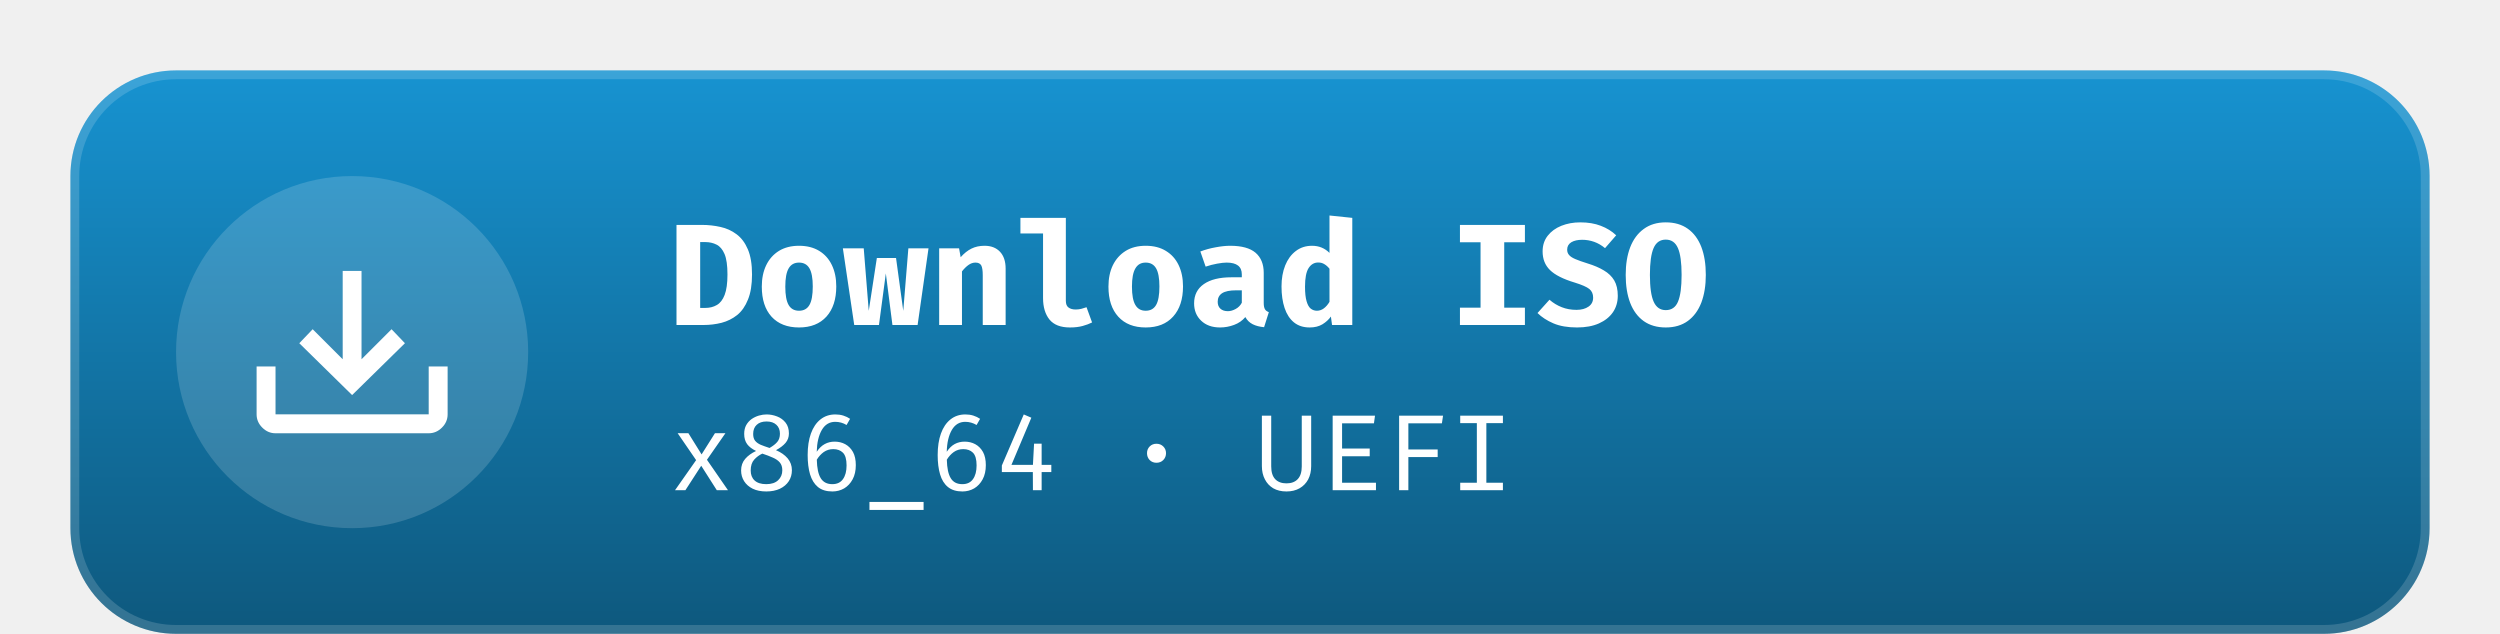
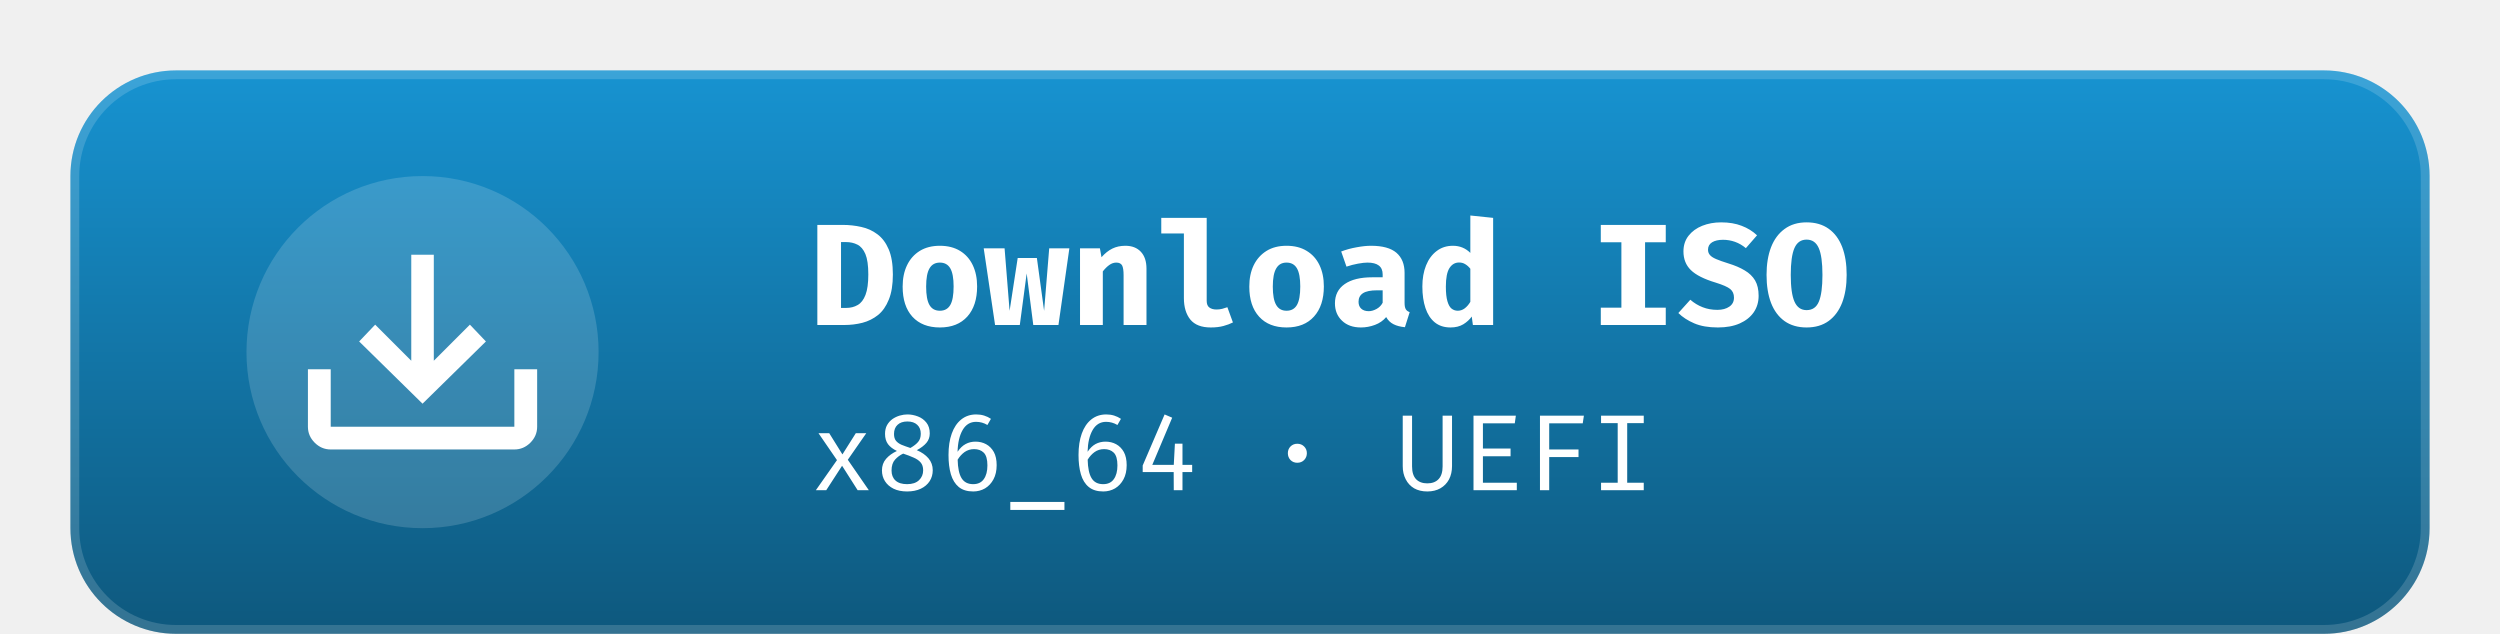
<svg xmlns="http://www.w3.org/2000/svg" width="284" height="72" viewBox="0 0 284 72">
  <g transform="translate(8 8)">
    <defs>
      <linearGradient id="fill" x1="0" y1="0" x2="0" y2="1">
        <stop offset="0" stop-color="#1793d1" />
        <stop offset="1" stop-color="#0e587d" />
      </linearGradient>
    </defs>
    <rect width="268" height="64" rx="12" fill="url(#fill)" />
    <rect x=".5" y=".5" width="267" height="63" rx="11.5" fill="none" stroke="#fff" stroke-opacity=".16" />
-     <circle cx="32" cy="32" r="20" fill="#fff" fill-opacity=".16" />
-     <path fill="#fff" d="M21.15 33.63H23.3V39.07H40.7V33.63H42.85V39.07Q42.85 39.94 42.2 40.58Q41.56 41.22 40.7 41.22H23.3Q22.44 41.22 21.8 40.58Q21.15 39.94 21.15 39.07ZM32 36.88 38 30.99 36.48 29.4 33.07 32.81V22.78H30.93V32.81L27.52 29.4L26 30.99Z" />
-     <path fill="#fff" d="M77.43 23.18Q77.43 24.91 76.97 26.03Q76.52 27.16 75.74 27.79Q74.96 28.41 73.97 28.67Q72.98 28.92 71.92 28.92H68.85V17.55H71.73Q72.82 17.55 73.84 17.78Q74.86 18 75.67 18.61Q76.48 19.21 76.95 20.31Q77.43 21.42 77.43 23.18ZM74.64 23.18Q74.64 21.65 74.31 20.86Q73.97 20.07 73.4 19.79Q72.83 19.5 72.12 19.5H71.54V26.98H72.12Q72.87 26.98 73.43 26.65Q74 26.33 74.32 25.5Q74.64 24.67 74.64 23.18ZM82.77 19.92Q84.11 19.92 85.06 20.5Q86 21.07 86.5 22.11Q87 23.15 87 24.54Q87 26.72 85.89 27.96Q84.77 29.2 82.77 29.2Q80.77 29.2 79.65 27.98Q78.54 26.76 78.54 24.56Q78.54 23.17 79.04 22.13Q79.54 21.09 80.49 20.5Q81.44 19.92 82.77 19.92ZM82.77 21.83Q81.97 21.83 81.59 22.49Q81.21 23.14 81.21 24.56Q81.21 26 81.59 26.65Q81.97 27.3 82.77 27.3Q83.57 27.3 83.95 26.65Q84.33 26 84.33 24.54Q84.33 23.13 83.95 22.48Q83.57 21.83 82.77 21.83ZM96.24 28.92H93.38L92.63 23.06L91.85 28.92H89.04L87.75 20.21H90.12L90.69 27.31L91.61 21.31H93.79L94.61 27.31L95.19 20.21H97.48ZM98.69 28.92V20.21H100.95L101.13 21.22Q101.71 20.56 102.36 20.24Q103.01 19.92 103.84 19.92Q104.96 19.92 105.6 20.6Q106.24 21.28 106.24 22.52V28.92H103.64V23.27Q103.64 22.47 103.47 22.15Q103.29 21.83 102.81 21.83Q102.4 21.83 102.02 22.1Q101.65 22.36 101.28 22.83V28.92ZM113.08 16.75V26.18Q113.08 26.71 113.38 26.93Q113.68 27.16 114.2 27.16Q114.54 27.16 114.85 27.08Q115.16 27 115.43 26.9L116.06 28.63Q115.61 28.86 114.99 29.03Q114.37 29.2 113.54 29.2Q111.96 29.2 111.22 28.3Q110.49 27.39 110.49 25.86V18.52H107.92V16.75ZM122.15 19.92Q123.5 19.92 124.44 20.5Q125.39 21.07 125.89 22.11Q126.39 23.15 126.39 24.54Q126.39 26.72 125.27 27.96Q124.16 29.2 122.15 29.2Q120.15 29.2 119.04 27.98Q117.92 26.76 117.92 24.56Q117.92 23.17 118.42 22.13Q118.93 21.09 119.88 20.5Q120.82 19.92 122.15 19.92ZM122.15 21.83Q121.36 21.83 120.98 22.49Q120.59 23.14 120.59 24.56Q120.59 26 120.98 26.65Q121.36 27.3 122.15 27.3Q122.95 27.3 123.33 26.65Q123.71 26 123.71 24.54Q123.71 23.13 123.33 22.48Q122.95 21.83 122.15 21.83ZM135.56 26.41Q135.56 26.9 135.7 27.13Q135.83 27.35 136.14 27.46L135.6 29.17Q134.83 29.1 134.3 28.83Q133.77 28.56 133.47 28.02Q132.97 28.62 132.19 28.91Q131.41 29.2 130.6 29.2Q129.25 29.2 128.45 28.43Q127.65 27.67 127.65 26.46Q127.65 25.04 128.76 24.27Q129.87 23.5 131.89 23.5H133.07V23.17Q133.07 21.83 131.34 21.83Q130.93 21.83 130.27 21.95Q129.61 22.07 128.96 22.29L128.36 20.57Q129.2 20.25 130.12 20.09Q131.03 19.92 131.75 19.92Q133.7 19.92 134.63 20.71Q135.56 21.51 135.56 23ZM131.49 27.35Q131.91 27.35 132.37 27.1Q132.83 26.85 133.07 26.39V24.98H132.43Q131.34 24.98 130.83 25.31Q130.33 25.64 130.33 26.28Q130.33 26.78 130.63 27.06Q130.94 27.35 131.49 27.35ZM143.03 16.48 145.62 16.75V28.92H143.32L143.19 27.96Q142.83 28.47 142.23 28.84Q141.63 29.2 140.78 29.2Q139.7 29.2 138.99 28.62Q138.28 28.04 137.93 26.99Q137.58 25.94 137.58 24.54Q137.58 23.2 138 22.15Q138.42 21.11 139.2 20.52Q139.98 19.92 141.05 19.92Q142.22 19.92 143.03 20.73ZM141.75 21.82Q141.07 21.82 140.66 22.45Q140.25 23.09 140.25 24.56Q140.25 25.63 140.43 26.23Q140.6 26.82 140.9 27.06Q141.21 27.3 141.6 27.3Q142.03 27.3 142.39 27.03Q142.75 26.76 143.03 26.29V22.53Q142.76 22.19 142.45 22.01Q142.15 21.82 141.75 21.82ZM165.23 17.55V19.52H162.88V26.95H165.23V28.92H157.85V26.95H160.19V19.52H157.85V17.55ZM175.78 25.6Q175.78 26.66 175.23 27.47Q174.67 28.28 173.64 28.74Q172.61 29.2 171.15 29.2Q169.55 29.2 168.46 28.73Q167.37 28.26 166.66 27.56L168.02 26.05Q168.65 26.6 169.42 26.9Q170.18 27.2 171.09 27.2Q171.93 27.2 172.46 26.83Q172.98 26.47 172.98 25.81Q172.98 25.18 172.55 24.83Q172.11 24.48 170.92 24.11Q168.92 23.51 168.08 22.68Q167.24 21.86 167.24 20.56Q167.24 19.52 167.82 18.78Q168.4 18.04 169.37 17.65Q170.35 17.26 171.52 17.26Q172.85 17.26 173.85 17.65Q174.86 18.03 175.6 18.73L174.33 20.19Q173.76 19.71 173.09 19.47Q172.43 19.24 171.74 19.24Q170.97 19.24 170.5 19.52Q170.03 19.81 170.03 20.36Q170.03 20.72 170.24 20.96Q170.44 21.21 170.95 21.43Q171.46 21.65 172.36 21.93Q173.44 22.26 174.2 22.72Q174.97 23.17 175.38 23.86Q175.78 24.55 175.78 25.6ZM185.78 23.23Q185.78 25.03 185.27 26.38Q184.75 27.72 183.74 28.46Q182.72 29.2 181.23 29.2Q179.75 29.2 178.73 28.48Q177.71 27.75 177.19 26.41Q176.68 25.07 176.68 23.23Q176.68 21.42 177.19 20.09Q177.71 18.75 178.73 18.01Q179.75 17.26 181.23 17.26Q182.72 17.26 183.74 17.99Q184.75 18.71 185.27 20.05Q185.78 21.38 185.78 23.23ZM183.03 23.23Q183.03 21.13 182.61 20.18Q182.19 19.22 181.23 19.22Q180.27 19.22 179.85 20.18Q179.43 21.14 179.43 23.23Q179.43 25.33 179.86 26.28Q180.29 27.23 181.23 27.23Q182.22 27.23 182.62 26.27Q183.03 25.3 183.03 23.23Z" />
-     <path fill="#fff" d="M69.86 47.69H68.68L71.08 44.27L68.98 41.21H70.2L71.7 43.62L73.22 41.21H74.41L72.31 44.23L74.7 47.69H73.43L71.66 44.91ZM81.62 41.24Q81.62 41.86 81.24 42.31Q80.86 42.76 80.15 43.14Q80.98 43.49 81.47 44.06Q81.96 44.64 81.96 45.42Q81.96 46.11 81.61 46.66Q81.25 47.21 80.6 47.52Q79.94 47.83 79.05 47.83Q78.15 47.83 77.51 47.52Q76.87 47.2 76.53 46.66Q76.19 46.12 76.19 45.44Q76.19 44.66 76.66 44.12Q77.12 43.59 77.89 43.23Q77.22 42.91 76.88 42.46Q76.54 42 76.54 41.29Q76.54 40.71 76.77 40.29Q77.01 39.87 77.39 39.6Q77.77 39.34 78.21 39.21Q78.66 39.08 79.08 39.08Q79.69 39.08 80.28 39.31Q80.86 39.53 81.24 40.01Q81.62 40.49 81.62 41.24ZM77.56 41.3Q77.56 41.79 77.78 42.07Q78.01 42.35 78.42 42.53Q78.84 42.7 79.42 42.89Q80.01 42.55 80.3 42.2Q80.6 41.85 80.6 41.27Q80.6 40.63 80.2 40.26Q79.8 39.88 79.08 39.88Q78.36 39.88 77.96 40.26Q77.56 40.63 77.56 41.3ZM80.87 45.43Q80.87 44.86 80.58 44.53Q80.3 44.2 79.78 43.98Q79.27 43.75 78.6 43.53Q78.08 43.77 77.68 44.21Q77.28 44.65 77.28 45.45Q77.28 46.17 77.72 46.58Q78.17 47 79.05 47Q79.93 47 80.4 46.55Q80.87 46.1 80.87 45.43ZM86.9 39.08Q87.38 39.08 87.8 39.21Q88.22 39.34 88.57 39.58L88.17 40.28Q87.58 39.92 86.88 39.92Q85.9 39.92 85.36 40.84Q84.82 41.77 84.78 43.32Q85.19 42.71 85.7 42.44Q86.2 42.17 86.82 42.17Q87.48 42.17 88.02 42.46Q88.57 42.76 88.9 43.35Q89.22 43.94 89.22 44.84Q89.22 45.78 88.86 46.45Q88.5 47.12 87.9 47.48Q87.29 47.83 86.56 47.83Q85.53 47.83 84.91 47.32Q84.3 46.81 84.02 45.88Q83.75 44.95 83.75 43.69Q83.75 42.28 84.12 41.25Q84.49 40.22 85.2 39.65Q85.91 39.08 86.9 39.08ZM86.66 43.02Q86.06 43.02 85.58 43.35Q85.11 43.69 84.79 44.22Q84.82 45.66 85.24 46.33Q85.66 47 86.55 47Q87.36 47 87.76 46.43Q88.17 45.86 88.17 44.87Q88.17 43.83 87.75 43.42Q87.34 43.02 86.66 43.02ZM90.77 49.93V49.02H96.92V49.93ZM101.67 39.08Q102.15 39.08 102.57 39.21Q102.98 39.34 103.34 39.58L102.94 40.28Q102.34 39.92 101.65 39.92Q100.67 39.92 100.13 40.84Q99.59 41.77 99.55 43.32Q99.96 42.71 100.46 42.44Q100.97 42.17 101.59 42.17Q102.25 42.17 102.79 42.46Q103.34 42.76 103.67 43.35Q103.99 43.94 103.99 44.84Q103.99 45.78 103.63 46.45Q103.27 47.12 102.67 47.48Q102.06 47.83 101.33 47.83Q100.3 47.83 99.68 47.32Q99.06 46.81 98.79 45.88Q98.52 44.95 98.52 43.69Q98.52 42.28 98.89 41.25Q99.26 40.22 99.97 39.65Q100.68 39.08 101.67 39.08ZM101.43 43.02Q100.82 43.02 100.35 43.35Q99.88 43.69 99.56 44.22Q99.59 45.66 100.01 46.33Q100.42 47 101.32 47Q102.13 47 102.53 46.43Q102.94 45.86 102.94 44.87Q102.94 43.83 102.52 43.42Q102.11 43.02 101.43 43.02ZM110.33 42.4V44.81H111.43V45.63H110.33V47.69H109.34L109.33 45.63H105.81V44.88L108.3 39.08L109.16 39.45L106.9 44.81H109.34L109.47 42.4ZM122.3 43.48Q122.3 43.03 122.6 42.72Q122.91 42.41 123.37 42.41Q123.84 42.41 124.15 42.72Q124.46 43.03 124.46 43.48Q124.46 43.94 124.15 44.26Q123.84 44.57 123.37 44.57Q122.91 44.57 122.6 44.26Q122.3 43.94 122.3 43.48ZM140.95 39.22V44.95Q140.95 45.8 140.61 46.46Q140.26 47.11 139.63 47.47Q139 47.83 138.14 47.83Q137.27 47.83 136.64 47.47Q136.02 47.1 135.69 46.45Q135.35 45.8 135.35 44.95V39.22H136.41V44.98Q136.41 45.95 136.86 46.43Q137.32 46.91 138.14 46.91Q138.97 46.91 139.42 46.43Q139.88 45.95 139.88 44.98V39.22ZM144.46 40.09V42.95H147.6V43.83H144.46V46.84H148.31V47.69H143.39V39.22H148.2L148.08 40.09ZM151.99 40.09V43.06H155.32V43.92H151.99V47.69H150.94V39.22H155.93L155.8 40.09ZM162.73 39.22V40.07H160.85V46.84H162.73V47.69H157.88V46.84H159.77V40.07H157.88V39.22Z" />
+     <circle cx="40" cy="32" r="20" fill="#fff" fill-opacity=".16" />
+     <path fill="#fff" d="M26.98 33.95H29.57V40.48H50.43V33.95H53.02V40.48Q53.02 41.52 52.25 42.29Q51.48 43.06 50.43 43.06H29.57Q28.52 43.06 27.75 42.29Q26.98 41.52 26.98 40.48ZM40 37.86 47.2 30.79 45.38 28.88 41.28 32.98V20.94H38.72V32.98L34.62 28.88L32.8 30.79Z" />
+     <path fill="#fff" d="M93.43 23.18Q93.43 24.91 92.97 26.03Q92.52 27.16 91.74 27.79Q90.96 28.41 89.97 28.67Q88.98 28.92 87.92 28.92H84.85V17.55H87.73Q88.82 17.55 89.84 17.78Q90.86 18 91.67 18.61Q92.48 19.21 92.95 20.31Q93.43 21.42 93.43 23.18ZM90.64 23.18Q90.64 21.65 90.31 20.86Q89.97 20.07 89.4 19.79Q88.83 19.5 88.12 19.5H87.54V26.98H88.12Q88.87 26.98 89.43 26.65Q90 26.33 90.32 25.5Q90.64 24.67 90.64 23.18ZM98.77 19.92Q100.11 19.92 101.06 20.5Q102 21.07 102.5 22.11Q103 23.15 103 24.54Q103 26.72 101.89 27.96Q100.77 29.2 98.77 29.2Q96.77 29.2 95.65 27.98Q94.54 26.76 94.54 24.56Q94.54 23.17 95.04 22.13Q95.54 21.09 96.49 20.5Q97.44 19.92 98.77 19.92ZM98.77 21.83Q97.97 21.83 97.59 22.49Q97.21 23.14 97.21 24.56Q97.21 26 97.59 26.65Q97.97 27.3 98.77 27.3Q99.57 27.3 99.95 26.65Q100.33 26 100.33 24.54Q100.33 23.13 99.95 22.48Q99.57 21.83 98.77 21.83ZM112.24 28.92H109.38L108.63 23.06L107.85 28.92H105.04L103.75 20.21H106.12L106.69 27.31L107.61 21.31H109.79L110.61 27.31L111.19 20.21H113.48ZM114.69 28.92V20.21H116.95L117.13 21.22Q117.71 20.56 118.36 20.24Q119.01 19.92 119.84 19.92Q120.96 19.92 121.6 20.6Q122.24 21.28 122.24 22.52V28.92H119.64V23.27Q119.64 22.47 119.47 22.15Q119.29 21.83 118.81 21.83Q118.4 21.83 118.02 22.1Q117.65 22.36 117.28 22.83V28.92ZM129.08 16.75V26.18Q129.08 26.71 129.38 26.93Q129.68 27.16 130.2 27.16Q130.54 27.16 130.85 27.08Q131.16 27 131.43 26.9L132.06 28.63Q131.61 28.86 130.99 29.03Q130.37 29.2 129.54 29.2Q127.96 29.2 127.22 28.3Q126.49 27.39 126.49 25.86V18.52H123.92V16.75ZM138.15 19.92Q139.5 19.92 140.44 20.5Q141.39 21.07 141.89 22.11Q142.39 23.15 142.39 24.54Q142.39 26.72 141.27 27.96Q140.16 29.2 138.15 29.2Q136.15 29.2 135.04 27.98Q133.92 26.76 133.92 24.56Q133.92 23.17 134.42 22.13Q134.93 21.09 135.88 20.5Q136.82 19.92 138.15 19.92ZM138.15 21.83Q137.36 21.83 136.98 22.49Q136.59 23.14 136.59 24.56Q136.59 26 136.98 26.65Q137.36 27.3 138.15 27.3Q138.95 27.3 139.33 26.65Q139.71 26 139.71 24.54Q139.71 23.13 139.33 22.48Q138.95 21.83 138.15 21.83ZM151.56 26.41Q151.56 26.9 151.7 27.13Q151.83 27.35 152.14 27.46L151.6 29.17Q150.83 29.1 150.3 28.83Q149.77 28.56 149.47 28.02Q148.97 28.62 148.19 28.91Q147.41 29.2 146.6 29.2Q145.25 29.2 144.45 28.43Q143.65 27.67 143.65 26.46Q143.65 25.04 144.76 24.27Q145.87 23.5 147.89 23.5H149.07V23.17Q149.07 21.83 147.34 21.83Q146.93 21.83 146.27 21.95Q145.61 22.07 144.96 22.29L144.36 20.57Q145.2 20.25 146.12 20.09Q147.03 19.92 147.75 19.92Q149.7 19.92 150.63 20.71Q151.56 21.51 151.56 23ZM147.49 27.35Q147.91 27.35 148.37 27.1Q148.83 26.85 149.07 26.39V24.98H148.43Q147.34 24.98 146.83 25.31Q146.33 25.64 146.33 26.28Q146.33 26.78 146.63 27.06Q146.94 27.35 147.49 27.35ZM159.03 16.48 161.62 16.75V28.92H159.32L159.19 27.96Q158.83 28.47 158.23 28.84Q157.63 29.2 156.78 29.2Q155.7 29.2 154.99 28.62Q154.28 28.04 153.93 26.99Q153.58 25.94 153.58 24.54Q153.58 23.2 154 22.15Q154.42 21.11 155.2 20.52Q155.98 19.92 157.05 19.92Q158.22 19.92 159.03 20.73ZM157.75 21.82Q157.07 21.82 156.66 22.45Q156.25 23.09 156.25 24.56Q156.25 25.63 156.43 26.23Q156.6 26.82 156.9 27.06Q157.21 27.3 157.6 27.3Q158.03 27.3 158.39 27.03Q158.75 26.76 159.03 26.29V22.53Q158.76 22.19 158.45 22.01Q158.15 21.82 157.75 21.82ZM181.23 17.55V19.52H178.88V26.95H181.23V28.92H173.85V26.95H176.19V19.52H173.85V17.55ZM191.78 25.6Q191.78 26.66 191.23 27.47Q190.67 28.28 189.64 28.74Q188.61 29.2 187.15 29.2Q185.55 29.2 184.46 28.73Q183.37 28.26 182.66 27.56L184.02 26.05Q184.65 26.6 185.42 26.9Q186.18 27.2 187.09 27.2Q187.93 27.2 188.46 26.83Q188.98 26.47 188.98 25.81Q188.98 25.18 188.55 24.83Q188.11 24.48 186.92 24.11Q184.92 23.51 184.08 22.68Q183.24 21.86 183.24 20.56Q183.24 19.52 183.82 18.78Q184.4 18.04 185.37 17.65Q186.35 17.26 187.52 17.26Q188.85 17.26 189.85 17.65Q190.86 18.03 191.6 18.73L190.33 20.19Q189.76 19.71 189.09 19.47Q188.43 19.24 187.74 19.24Q186.97 19.24 186.5 19.52Q186.03 19.81 186.03 20.36Q186.03 20.72 186.24 20.96Q186.44 21.21 186.95 21.43Q187.46 21.65 188.36 21.93Q189.44 22.26 190.2 22.72Q190.97 23.17 191.38 23.86Q191.78 24.55 191.78 25.6ZM201.78 23.23Q201.78 25.03 201.27 26.38Q200.75 27.72 199.74 28.46Q198.72 29.2 197.23 29.2Q195.75 29.2 194.73 28.48Q193.71 27.75 193.19 26.41Q192.68 25.07 192.68 23.23Q192.68 21.42 193.19 20.09Q193.71 18.75 194.73 18.01Q195.75 17.26 197.23 17.26Q198.72 17.26 199.74 17.99Q200.75 18.71 201.27 20.05Q201.78 21.38 201.78 23.23ZM199.03 23.23Q199.03 21.13 198.61 20.18Q198.19 19.22 197.23 19.22Q196.27 19.22 195.85 20.18Q195.43 21.14 195.43 23.23Q195.43 25.33 195.86 26.28Q196.29 27.23 197.23 27.23Q198.22 27.23 198.62 26.27Q199.03 25.3 199.03 23.23Z" />
+     <path fill="#fff" d="M85.86 47.69H84.68L87.08 44.27L84.98 41.21H86.2L87.7 43.62L89.22 41.21H90.41L88.31 44.23L90.7 47.69H89.43L87.66 44.91ZM97.62 41.24Q97.62 41.86 97.24 42.31Q96.86 42.76 96.15 43.14Q96.98 43.49 97.47 44.06Q97.96 44.64 97.96 45.42Q97.96 46.11 97.61 46.66Q97.25 47.21 96.6 47.52Q95.94 47.83 95.05 47.83Q94.15 47.83 93.51 47.52Q92.87 47.2 92.53 46.66Q92.19 46.12 92.19 45.44Q92.19 44.66 92.66 44.12Q93.12 43.59 93.89 43.23Q93.22 42.91 92.88 42.46Q92.54 42 92.54 41.29Q92.54 40.71 92.77 40.29Q93.01 39.87 93.39 39.6Q93.77 39.34 94.21 39.21Q94.66 39.08 95.08 39.08Q95.69 39.08 96.28 39.31Q96.86 39.53 97.24 40.01Q97.62 40.49 97.62 41.24ZM93.56 41.3Q93.56 41.79 93.78 42.07Q94.01 42.35 94.42 42.53Q94.84 42.7 95.42 42.89Q96.01 42.55 96.3 42.2Q96.6 41.85 96.6 41.27Q96.6 40.63 96.2 40.26Q95.8 39.88 95.08 39.88Q94.36 39.88 93.96 40.26Q93.56 40.63 93.56 41.3ZM96.87 45.43Q96.87 44.86 96.58 44.53Q96.3 44.2 95.78 43.98Q95.27 43.75 94.6 43.53Q94.08 43.77 93.68 44.21Q93.28 44.65 93.28 45.45Q93.28 46.17 93.72 46.58Q94.17 47 95.05 47Q95.93 47 96.4 46.55Q96.87 46.1 96.87 45.43ZM102.9 39.08Q103.38 39.08 103.8 39.21Q104.22 39.34 104.57 39.58L104.17 40.28Q103.58 39.92 102.88 39.92Q101.9 39.92 101.36 40.84Q100.82 41.77 100.78 43.32Q101.19 42.71 101.7 42.44Q102.2 42.17 102.82 42.17Q103.48 42.17 104.02 42.46Q104.57 42.76 104.9 43.35Q105.22 43.94 105.22 44.84Q105.22 45.78 104.86 46.45Q104.5 47.12 103.9 47.48Q103.29 47.83 102.56 47.83Q101.53 47.83 100.91 47.32Q100.3 46.81 100.02 45.88Q99.75 44.95 99.75 43.69Q99.75 42.28 100.12 41.25Q100.49 40.22 101.2 39.65Q101.91 39.08 102.9 39.08ZM102.66 43.02Q102.06 43.02 101.58 43.35Q101.11 43.69 100.79 44.22Q100.82 45.66 101.24 46.33Q101.66 47 102.55 47Q103.36 47 103.76 46.43Q104.17 45.86 104.17 44.87Q104.17 43.83 103.75 43.42Q103.34 43.02 102.66 43.02ZM106.77 49.93V49.02H112.92V49.93ZM117.67 39.08Q118.15 39.08 118.57 39.21Q118.98 39.34 119.34 39.58L118.94 40.28Q118.34 39.92 117.65 39.92Q116.67 39.92 116.13 40.84Q115.59 41.77 115.55 43.32Q115.96 42.71 116.46 42.44Q116.97 42.17 117.59 42.17Q118.25 42.17 118.79 42.46Q119.34 42.76 119.67 43.35Q119.99 43.94 119.99 44.84Q119.99 45.78 119.63 46.45Q119.27 47.12 118.67 47.48Q118.06 47.83 117.33 47.83Q116.3 47.83 115.68 47.32Q115.06 46.81 114.79 45.88Q114.52 44.95 114.52 43.69Q114.52 42.28 114.89 41.25Q115.26 40.22 115.97 39.65Q116.68 39.08 117.67 39.08ZM117.43 43.02Q116.82 43.02 116.35 43.35Q115.88 43.69 115.56 44.22Q115.59 45.66 116.01 46.33Q116.42 47 117.32 47Q118.13 47 118.53 46.43Q118.94 45.86 118.94 44.87Q118.94 43.83 118.52 43.42Q118.11 43.02 117.43 43.02ZM126.33 42.4V44.81H127.43V45.63H126.33V47.69H125.34L125.33 45.63H121.81V44.88L124.3 39.08L125.16 39.45L122.9 44.81H125.34L125.47 42.4ZM138.3 43.48Q138.3 43.03 138.6 42.72Q138.91 42.41 139.37 42.41Q139.84 42.41 140.15 42.72Q140.46 43.03 140.46 43.48Q140.46 43.94 140.15 44.26Q139.84 44.57 139.37 44.57Q138.91 44.57 138.6 44.26Q138.3 43.94 138.3 43.48ZM156.95 39.22V44.95Q156.95 45.8 156.61 46.46Q156.26 47.11 155.63 47.47Q155 47.83 154.14 47.83Q153.27 47.83 152.64 47.47Q152.02 47.1 151.69 46.45Q151.35 45.8 151.35 44.95V39.22H152.41V44.98Q152.41 45.95 152.86 46.43Q153.32 46.91 154.14 46.91Q154.97 46.91 155.42 46.43Q155.88 45.95 155.88 44.98V39.22ZM160.46 40.09V42.95H163.6V43.83H160.46V46.84H164.31V47.69H159.39V39.22H164.2L164.08 40.09ZM167.99 40.09V43.06H171.32V43.92H167.99V47.69H166.94V39.22H171.93L171.8 40.09ZM178.73 39.22V40.07H176.85V46.84H178.73V47.69H173.88V46.84H175.77V40.07H173.88V39.22Z" />
  </g>
</svg>
